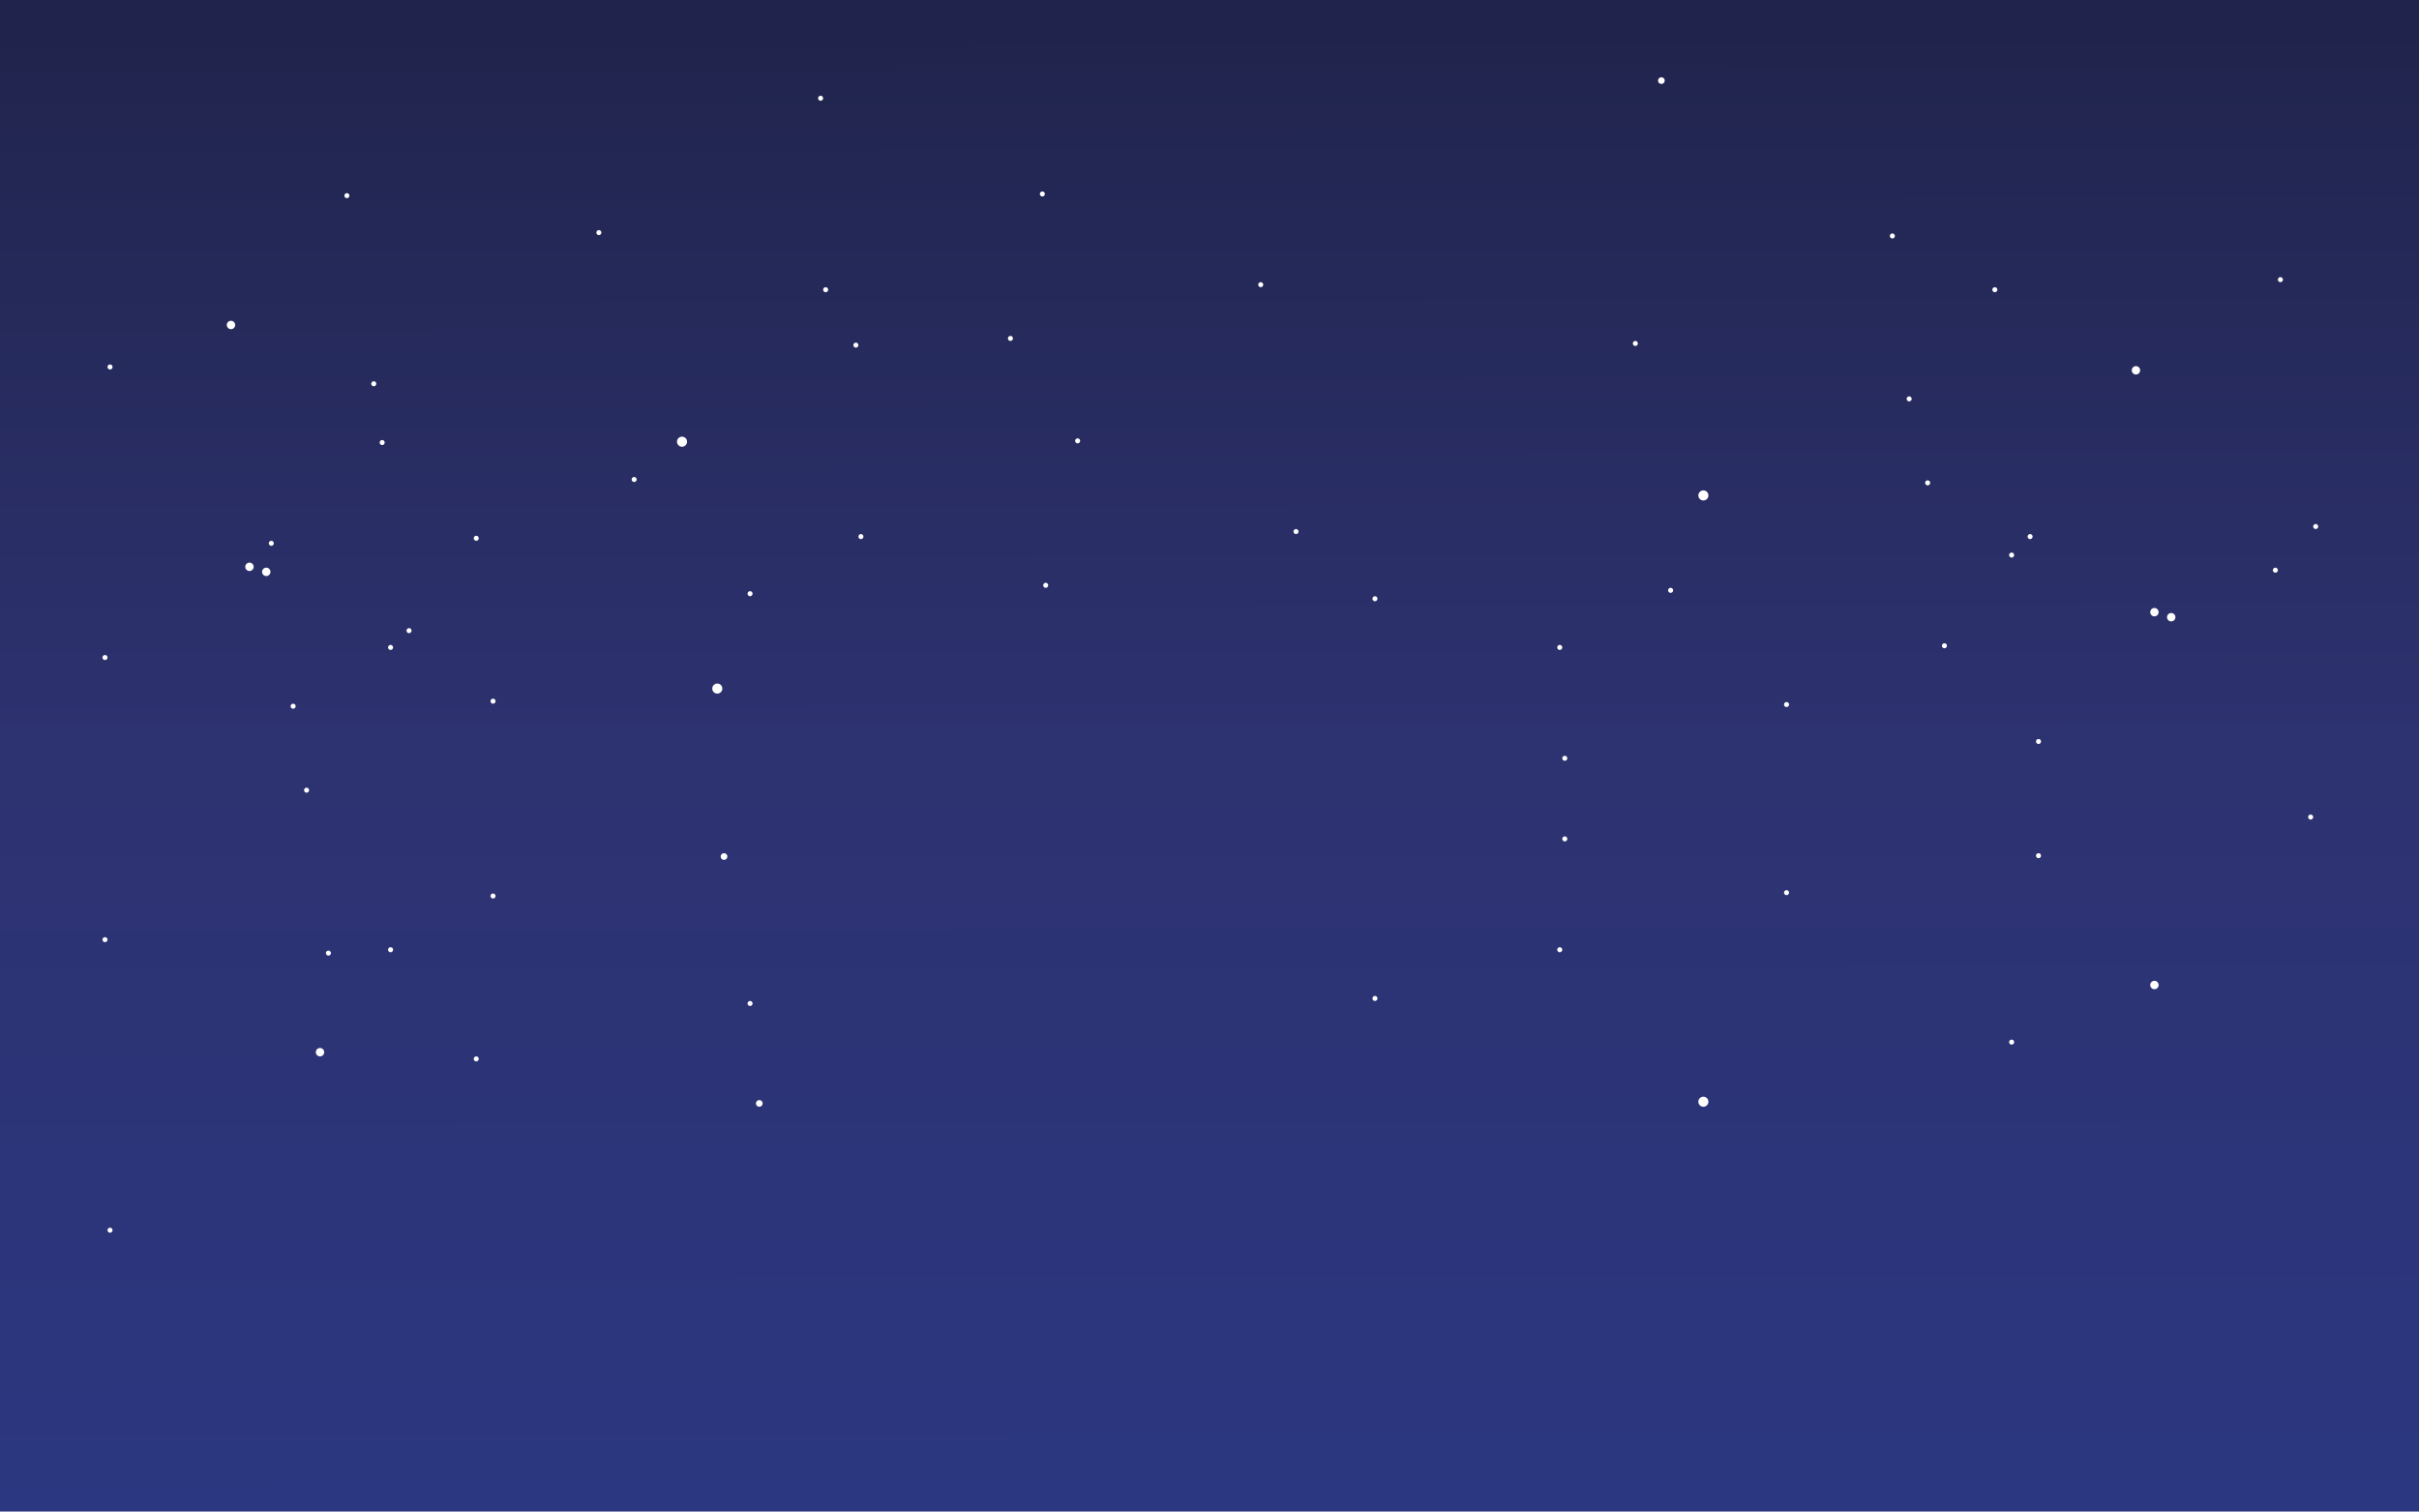
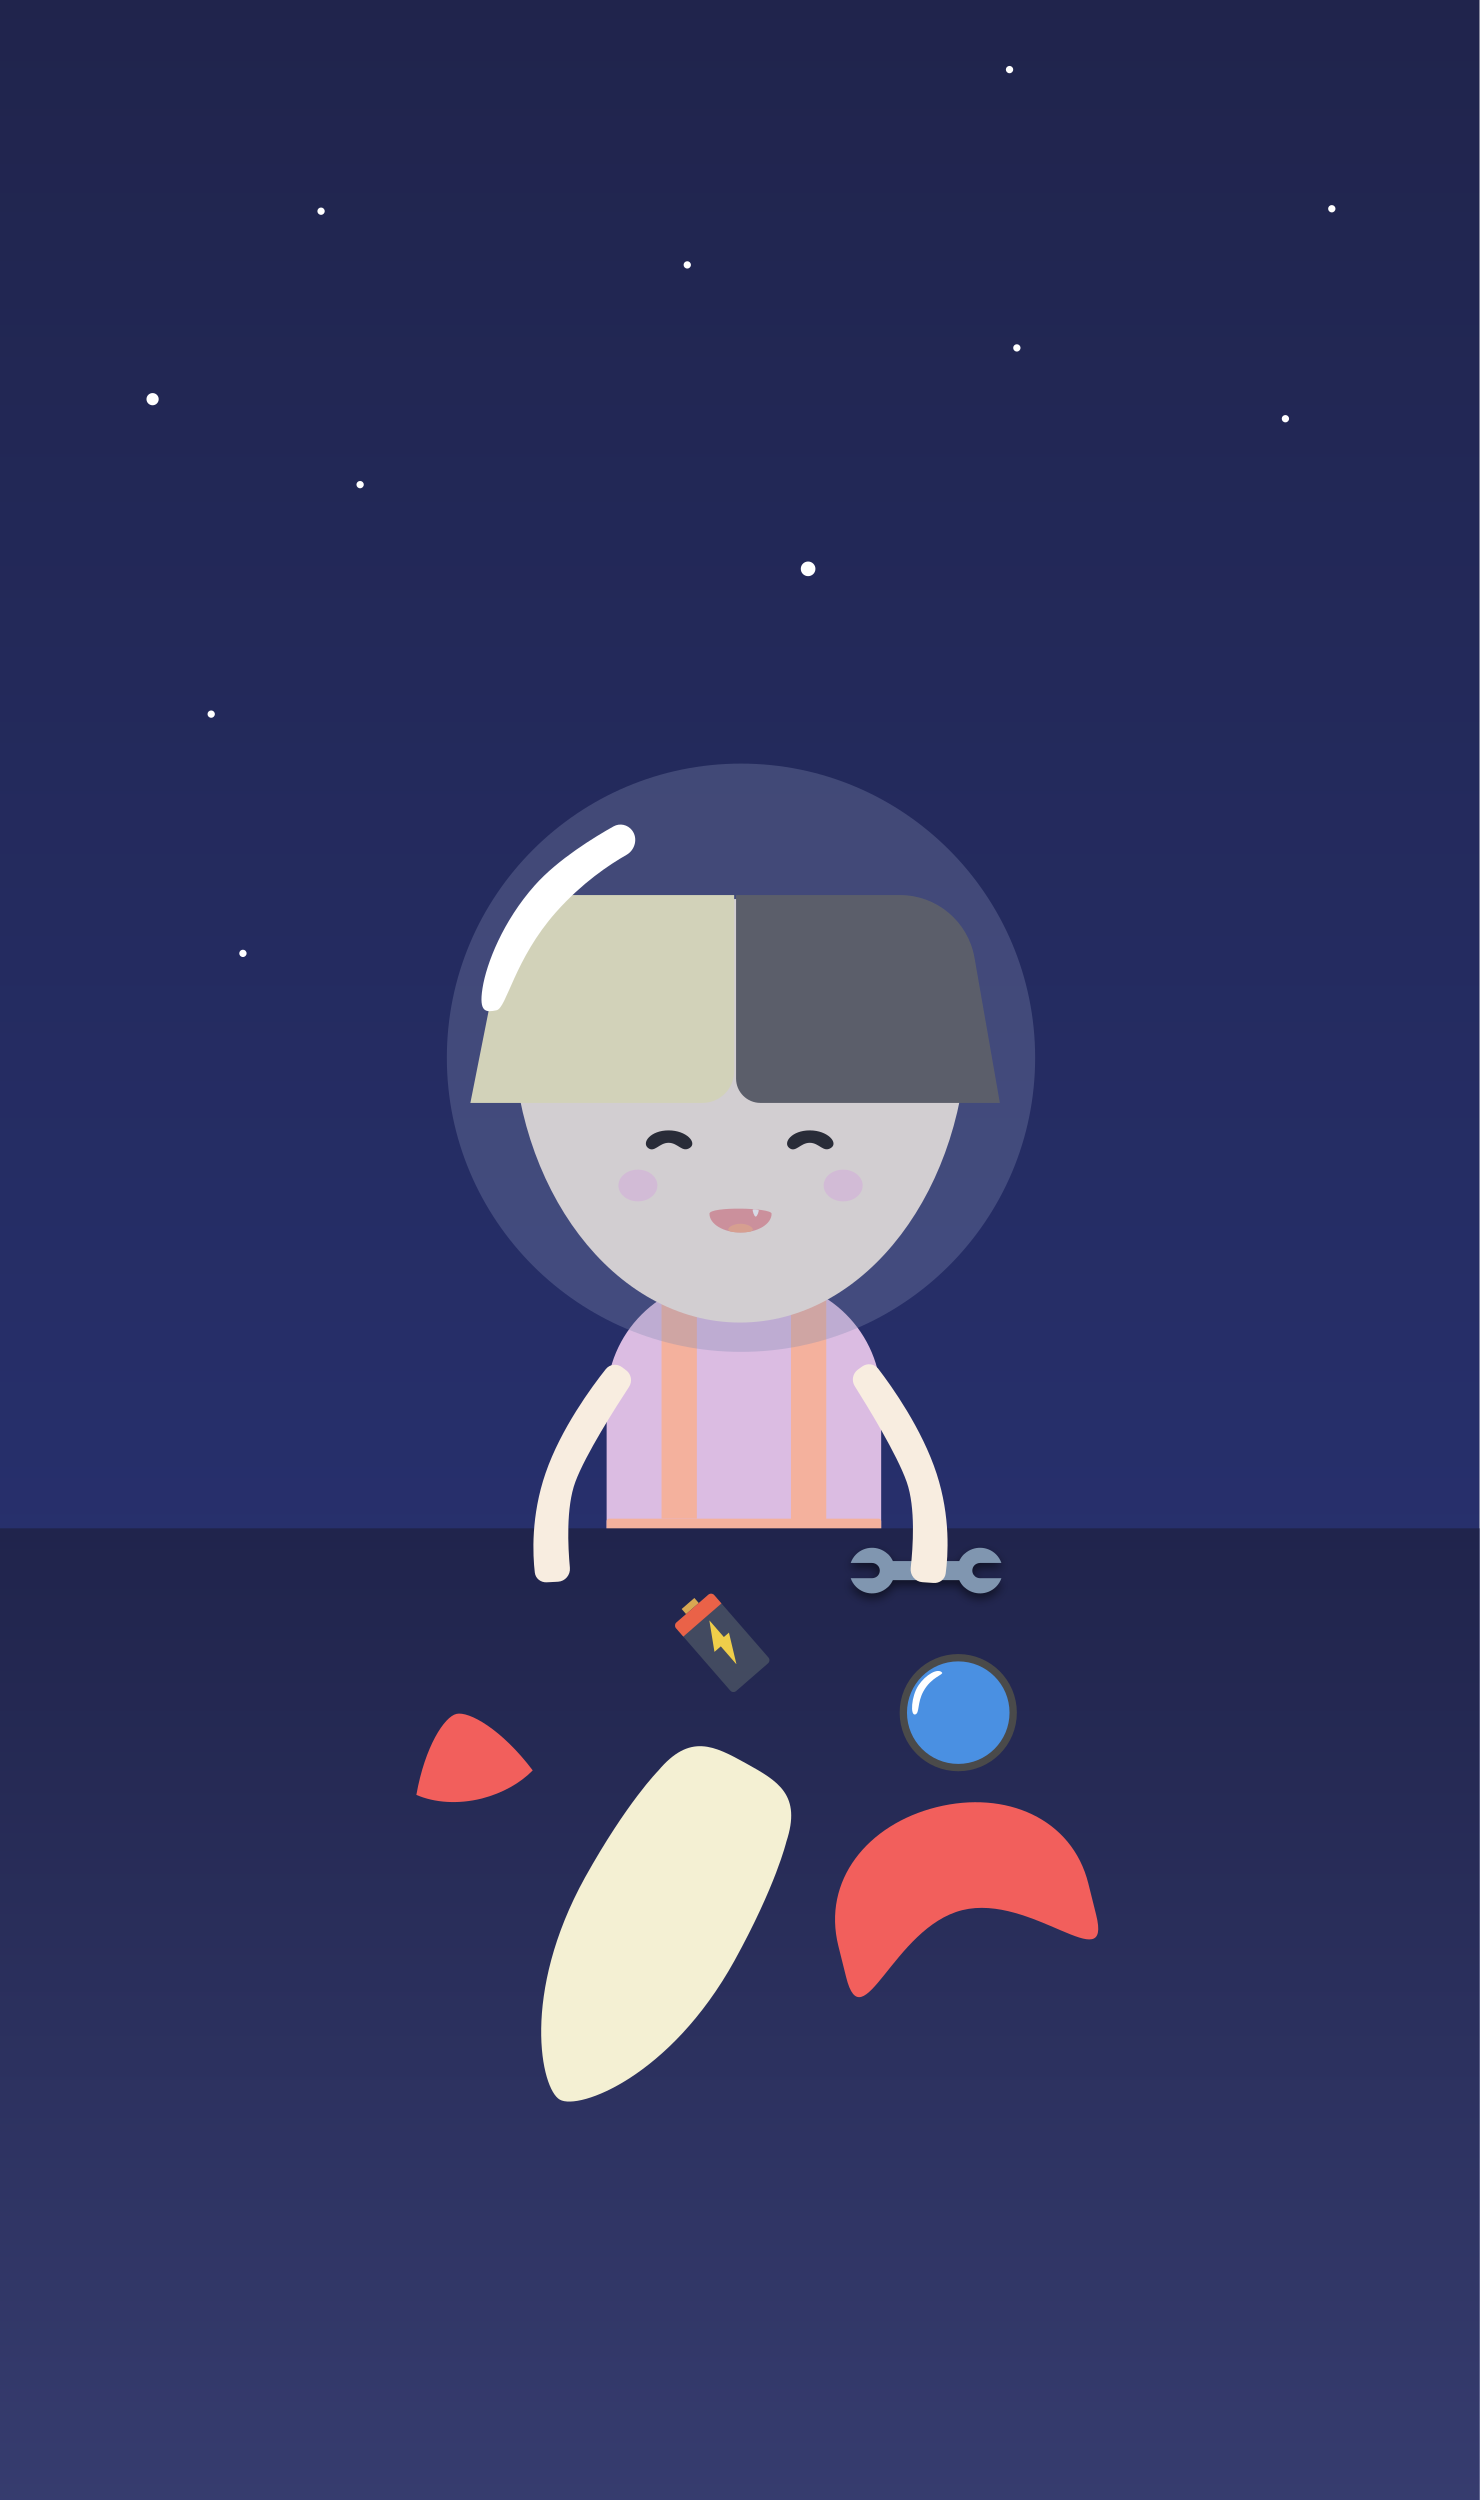
- <svg xmlns="http://www.w3.org/2000/svg" width="1440px" height="900px" version="1.1">
+ <svg xmlns="http://www.w3.org/2000/svg" width="606" height="1024" viewBox="0 0 606 1024" fill="none">
+   <rect y="-2" width="606" height="1028" fill="url(#paint0_linear)" />
+   <path fill-rule="evenodd" clip-rule="evenodd" d="M99.5 392C100.328 392 101 391.328 101 390.5C101 389.672 100.328 389 99.5 389C98.672 389 98 389.672 98 390.5C98 391.328 98.672 392 99.5 392Z" fill="white" />
+   <path fill-rule="evenodd" clip-rule="evenodd" d="M86.5 294C87.328 294 88 293.328 88 292.5C88 291.672 87.328 291 86.5 291C85.672 291 85 291.672 85 292.5C85 293.328 85.672 294 86.5 294Z" fill="white" />
+   <path fill-rule="evenodd" clip-rule="evenodd" d="M147.5 200C148.328 200 149 199.328 149 198.5C149 197.672 148.328 197 147.5 197C146.672 197 146 197.672 146 198.5C146 199.328 146.672 200 147.5 200Z" fill="white" />
+   <path fill-rule="evenodd" clip-rule="evenodd" d="M281.5 110C282.328 110 283 109.328 283 108.5C283 107.672 282.328 107 281.5 107C280.672 107 280 107.672 280 108.5C280 109.328 280.672 110 281.5 110Z" fill="white" />
+   <path fill-rule="evenodd" clip-rule="evenodd" d="M131.5 88C132.328 88 133 87.328 133 86.5C133 85.672 132.328 85 131.5 85C130.672 85 130 85.672 130 86.5C130 87.328 130.672 88 131.5 88Z" fill="white" />
+   <path fill-rule="evenodd" clip-rule="evenodd" d="M62.5 166C63.881 166 65 164.881 65 163.5C65 162.119 63.881 161 62.5 161C61.119 161 60 162.119 60 163.5C60 164.881 61.119 166 62.5 166Z" fill="white" />
+   <path fill-rule="evenodd" clip-rule="evenodd" d="M416.5 144C417.328 144 418 143.328 418 142.5C418 141.672 417.328 141 416.5 141C415.672 141 415 141.672 415 142.5C415 143.328 415.672 144 416.5 144Z" fill="white" />
+   <path fill-rule="evenodd" clip-rule="evenodd" d="M526.5 173C527.328 173 528 172.328 528 171.5C528 170.672 527.328 170 526.5 170C525.672 170 525 170.672 525 171.5C525 172.328 525.672 173 526.5 173Z" fill="white" />
+   <path fill-rule="evenodd" clip-rule="evenodd" d="M545.5 87C546.328 87 547 86.328 547 85.5C547 84.672 546.328 84 545.5 84C544.672 84 544 84.672 544 85.5C544 86.328 544.672 87 545.5 87Z" fill="white" />
+   <path fill-rule="evenodd" clip-rule="evenodd" d="M413.5 30C414.328 30 415 29.328 415 28.5C415 27.672 414.328 27 413.5 27C412.672 27 412 27.672 412 28.5C412 29.328 412.672 30 413.5 30Z" fill="white" />
+   <path fill-rule="evenodd" clip-rule="evenodd" d="M331 236C332.657 236 334 234.657 334 233C334 231.343 332.657 230 331 230C329.343 230 328 231.343 328 233C328 234.657 329.343 236 331 236Z" fill="white" />
+   <path fill-rule="evenodd" clip-rule="evenodd" d="M248.477 573.048C248.477 545.986 270.415 524.048 297.477 524.048H304.702H311.927C338.989 524.048 360.927 545.986 360.927 573.048V649.595C360.927 655.67 356.002 660.595 349.927 660.595H304.702H259.477C253.402 660.595 248.477 655.67 248.477 649.595V573.048Z" fill="#DBBCE2" />
+   <path d="M248.477 623.04C248.477 622.488 248.925 622.04 249.477 622.04H359.927C360.479 622.04 360.927 622.488 360.927 623.04V637.701C360.927 651.232 349.958 662.201 336.427 662.201H272.977C259.446 662.201 248.477 651.232 248.477 637.701V623.04Z" fill="#F4B19D" />
+   <rect x="270.967" y="532.08" width="14.458" height="89.96" fill="#F4B19D" />
+   <rect x="323.979" y="530.474" width="14.458" height="94.779" fill="#F4B19D" />
+   <path fill-rule="evenodd" clip-rule="evenodd" d="M303.095 541.719C354.553 541.719 396.268 486.794 396.268 419.04C396.268 351.286 209.923 351.286 209.923 419.04C209.923 486.794 251.637 541.719 303.095 541.719Z" fill="#F8EDE0" />
+   <path fill-rule="evenodd" clip-rule="evenodd" d="M303.324 504.831C310.354 504.831 316.053 501.385 316.053 497.135C316.053 494.607 290.595 494.123 290.595 497.135C290.595 501.385 296.294 504.831 303.324 504.831Z" fill="#EE9393" />
+   <path fill-rule="evenodd" clip-rule="evenodd" d="M303.324 504.813C306.104 504.813 308.357 504.552 308.357 503.571C308.357 502.59 306.104 501.261 303.324 501.261C300.545 501.261 298.292 502.59 298.292 503.571C298.292 504.552 300.545 504.813 303.324 504.813Z" fill="#FDA981" />
+   <path fill-rule="evenodd" clip-rule="evenodd" d="M309.531 498.322C310.185 498.322 310.986 495.922 310.706 495.623C310.506 495.411 308.551 495.178 308.338 495.465C308.117 495.761 308.877 498.322 309.531 498.322Z" fill="white" />
+   <path fill-rule="evenodd" clip-rule="evenodd" d="M261.289 492.093C265.703 492.093 269.281 489.178 269.281 485.581C269.281 481.984 265.703 479.068 261.289 479.068C256.875 479.068 253.296 481.984 253.296 485.581C253.296 489.178 256.875 492.093 261.289 492.093Z" fill="#FBA5F6" fill-opacity="0.356" />
+   <path fill-rule="evenodd" clip-rule="evenodd" d="M345.36 492.093C349.774 492.093 353.352 489.178 353.352 485.581C353.352 481.984 349.774 479.068 345.36 479.068C340.946 479.068 337.367 481.984 337.367 485.581C337.367 489.178 340.946 492.093 345.36 492.093Z" fill="#FBA5F6" fill-opacity="0.356" />
+   <path fill-rule="evenodd" clip-rule="evenodd" d="M331.68 468.091C335.601 468.091 337.223 472.25 340.38 470.183C343.538 468.117 339.09 463.004 331.68 463.004C324.27 463.004 320.566 468.031 323.24 470.183C325.913 472.336 327.76 468.091 331.68 468.091Z" fill="black" />
+   <path fill-rule="evenodd" clip-rule="evenodd" d="M273.849 468.091C277.769 468.091 279.391 472.25 282.549 470.183C285.706 468.117 281.259 463.004 273.849 463.004C266.439 463.004 262.734 468.031 265.408 470.183C268.082 472.336 269.929 468.091 273.849 468.091Z" fill="black" />
+   <path fill-rule="evenodd" clip-rule="evenodd" d="M204.599 391.589C207.477 377.075 220.211 366.618 235.007 366.618H300.713V438.759C300.713 445.939 294.893 451.759 287.713 451.759H192.667L204.599 391.589Z" fill="#F8F3BD" />
+   <path fill-rule="evenodd" clip-rule="evenodd" d="M399.145 392.284C396.553 377.446 383.67 366.618 368.608 366.618H301.489V441.759C301.489 447.282 305.966 451.759 311.489 451.759H409.535L399.145 392.284Z" fill="#4A4A4A" />
+   <rect x="270.967" y="654.169" width="12.851" height="57.831" rx="4" fill="#F8EDE0" />
+   <rect x="327.192" y="654.169" width="12.851" height="57.831" rx="4" fill="#F8EDE0" />
+   <path fill-rule="evenodd" clip-rule="evenodd" d="M303.511 553.736C370.051 553.736 423.993 499.795 423.993 433.254C423.993 366.714 370.051 312.772 303.511 312.772C236.97 312.772 183.029 366.714 183.029 433.254C183.029 499.795 236.97 553.736 303.511 553.736Z" fill="#808CB1" fill-opacity="0.32" />
+   <path fill-rule="evenodd" clip-rule="evenodd" d="M251.325 338.479C253.9 337.039 257.091 337.767 258.892 340.104C261.373 343.323 260.165 348.135 256.632 350.143C249.573 354.155 238.359 361.658 227.807 373.542C210.673 392.838 207.518 412.972 203.363 413.814C199.209 414.657 196.022 414.973 197.64 404.759C199.258 394.546 206.061 377.255 219.044 362.634C228.543 351.936 243.814 342.677 251.325 338.479Z" fill="white" />
+   <rect y="626" width="606" height="400" fill="url(#paint1_linear)" />
+   <path d="M314.575 681.303L301.525 692.647C300.816 693.263 299.743 693.188 299.128 692.48L276.925 666.938C276.309 666.23 276.384 665.157 277.092 664.541L290.142 653.197C290.85 652.581 291.924 652.656 292.539 653.365L314.742 678.906C315.358 679.614 315.283 680.688 314.575 681.303Z" fill="#424A60" />
+   <rect x="279.205" y="659.049" width="6.897" height="2.759" transform="rotate(-41 279.205 659.049)" fill="#D8A852" />
+   <path d="M298.572 668.714L296.49 670.524L290.639 663.793C290.619 663.757 290.564 663.774 290.566 663.814L292.642 676.61L295.245 674.347L301.548 681.596C301.567 681.634 301.623 681.62 301.622 681.578L298.572 668.714Z" fill="#EFCE4A" />
+   <path d="M290.142 653.197L277.092 664.541C276.384 665.157 276.309 666.23 276.925 666.938L279.882 670.34L295.497 656.767L292.539 653.365C291.924 652.656 290.85 652.581 290.142 653.197Z" fill="#EA6248" />
+   <path fill-rule="evenodd" clip-rule="evenodd" d="M392.5 724C404.926 724 415 713.926 415 701.5C415 689.074 404.926 679 392.5 679C380.074 679 370 689.074 370 701.5C370 713.926 380.074 724 392.5 724Z" fill="#4A90E2" stroke="#4A4A4A" stroke-width="3" />
+   <path fill-rule="evenodd" clip-rule="evenodd" d="M374.94 702.225C376.703 701.626 375.648 697.518 378.215 692.8C381.436 686.88 386.596 685.959 385.869 685.083C384.189 683.058 379.127 685.938 376.189 690.346C373.25 694.754 372.719 702.979 374.94 702.225Z" fill="white" />
+   <path d="M445.796 771.536L448.972 784.274C455.654 811.074 422.41 775.346 394.121 782.4C365.832 789.453 353.294 836.771 346.571 809.806L343.395 797.068C336.713 770.268 355.315 747.268 383.604 740.215C411.892 733.162 439.114 744.737 445.796 771.536Z" fill="#F25F5C" />
+   <path d="M239.602 769.039C256.828 738.138 269.583 725.325 269.583 725.325C282.568 709.812 292.459 715.003 305.582 722.277C318.704 729.55 328.463 735.155 322.073 754.421C322.073 754.421 317.884 772.177 300.807 803.16C274.439 850.729 237.109 864.443 229.322 860.029C221.568 855.731 213.267 816.724 239.602 769.039Z" fill="#F4F0D3" />
+   <path d="M170.541 735.187C178.024 738.417 187.596 739.105 197.357 736.672C205.856 734.465 213.095 730.376 218.205 725.148C205.355 708.145 192.024 700.838 186.958 702.013C182.057 703.147 174.09 715.237 170.541 735.187Z" fill="#F25F5C" />
+   <g filter="url(#filter0_d)">
+     <path d="M395.248 636.291L394.758 636.692C393.95 637.5 393.35 638.432 392.899 639.411L365.721 639.409C365.271 638.429 364.67 637.498 363.863 636.69L363.373 636.289C359.694 633.077 354.125 633.186 350.621 636.69C349.601 637.71 348.895 638.915 348.445 640.19L357.242 640.19C357.705 640.19 358.138 640.305 358.533 640.488C359.603 640.981 360.36 642.051 360.362 643.311C360.362 644.172 360.014 644.953 359.449 645.518C359.188 645.778 358.873 645.979 358.533 646.134C358.133 646.313 357.705 646.432 357.239 646.43L348.445 646.432C348.895 647.707 349.601 648.912 350.621 649.932C354.125 653.437 359.694 653.545 363.373 650.334L363.863 649.932C364.67 649.124 365.271 648.193 365.723 647.215L392.897 647.217C393.352 648.193 393.952 649.124 394.76 649.932L395.252 650.331C398.929 653.549 404.497 653.437 408.002 649.932C409.021 648.912 409.734 647.71 410.178 646.432L401.381 646.432C400.922 646.432 400.485 646.317 400.088 646.14C399.017 645.648 398.258 644.576 398.26 643.311C398.256 642.455 398.609 641.669 399.174 641.104C399.434 640.844 399.745 640.643 400.092 640.486C400.489 640.305 400.92 640.184 401.381 640.191H410.178C409.727 638.911 409.021 637.71 408.002 636.69C404.495 633.188 398.927 633.08 395.248 636.291Z" fill="#8096B0" />
+   </g>
+   <path fill-rule="evenodd" clip-rule="evenodd" d="M248.132 560.794C249.765 558.739 252.708 558.432 254.803 560.014L256.469 561.272C258.594 562.877 259.1 565.856 257.639 568.082C252.195 576.375 239.828 595.771 235.664 606.982C231.797 617.394 232.638 633.717 233.427 642.146C233.701 645.075 231.509 647.721 228.571 647.875L223.959 648.116C221.507 648.245 219.35 646.578 219.063 644.14C218.205 636.848 217.424 620.935 223.463 603.398C229.731 585.193 242.39 568.02 248.132 560.794Z" fill="#F8EDE0" />
+   <path fill-rule="evenodd" clip-rule="evenodd" d="M359.74 560.654C358.143 558.57 355.206 558.212 353.084 559.757L351.396 560.986C349.243 562.553 348.686 565.523 350.108 567.774C355.406 576.161 367.432 595.77 371.4 607.052C375.085 617.53 373.96 633.836 373.024 642.25C372.698 645.174 374.844 647.857 377.779 648.062L382.386 648.384C384.835 648.556 387.021 646.927 387.35 644.494C388.335 637.218 389.394 621.322 383.662 603.681C377.713 585.37 365.356 567.979 359.74 560.654Z" fill="#F8EDE0" />
  <defs>
-     <linearGradient x1="50%" y1="100%" x2="49.813%" y2="0%" id="linearGradient-1">
-       <stop stop-color="#2B3780" offset="0%" />
-       <stop stop-color="#2D3270" offset="51.377%" />
-       <stop stop-color="#20244C" offset="98.666%" />
+     <filter id="filter0_d" x="344.445" y="631.967" width="69.733" height="26.689" filterUnits="userSpaceOnUse" color-interpolation-filters="sRGB">
+       <feFlood flood-opacity="0" result="BackgroundImageFix" />
+       <feColorMatrix in="SourceAlpha" type="matrix" values="0 0 0 0 0 0 0 0 0 0 0 0 0 0 0 0 0 0 127 0" />
+       <feOffset dy="2" />
+       <feGaussianBlur stdDeviation="2" />
+       <feColorMatrix type="matrix" values="0 0 0 0 0 0 0 0 0 0 0 0 0 0 0 0 0 0 0.5 0" />
+       <feBlend mode="normal" in2="BackgroundImageFix" result="effect1_dropShadow" />
+       <feBlend mode="normal" in="SourceGraphic" in2="effect1_dropShadow" result="shape" />
+     </filter>
+     <linearGradient id="paint0_linear" x1="606" y1="1026" x2="606" y2="-2" gradientUnits="userSpaceOnUse">
+       <stop stop-color="#2B3780" />
+       <stop offset="1" stop-color="#20244C" />
+     </linearGradient>
+     <linearGradient id="paint1_linear" x1="782.308" y1="1258.75" x2="782.308" y2="626" gradientUnits="userSpaceOnUse">
+       <stop stop-color="#434A83" />
+       <stop offset="1" stop-color="#20244C" />
    </linearGradient>
  </defs>
-   <g id="Page-1" stroke="none" stroke-width="1" fill="none" fill-rule="evenodd">
-     <g id="Artboard">
-       <g id="Group">
-         <polygon id="Rectangle-27" fill="url(#linearGradient-1)" points="7.27595761e-12 0 1440 0 1440 900 7.27595761e-12 900" />
-         <g id="Group-5" transform="translate(156, 204)" fill="#FFFFFF">
-           <circle id="Oval-2" cx="39.5" cy="363.5" r="1.5" />
-           <circle id="Oval-2-Copy" cx="26.5" cy="266.5" r="1.5" />
-           <circle id="Oval-2-Copy-2" cx="87.5" cy="171.5" r="1.5" />
-           <circle id="Oval-2-Copy-4" cx="221.5" cy="81.5" r="1.5" />
-           <circle id="Oval-2-Copy-5" cx="71.5" cy="59.5" r="1.5" />
-           <circle id="Oval-2-Copy-6" cx="2.5" cy="136.5" r="2.5" />
-           <circle id="Oval-2-Copy-7" cx="356.5" cy="115.5" r="1.5" />
-           <circle id="Oval-2-Copy-13" cx="991.5" cy="83.5" r="1.5" />
-           <circle id="Oval-2-Copy-14" cx="1001.5" cy="180.5" r="1.5" />
-           <circle id="Oval-2-Copy-15" cx="1052.5" cy="115.5" r="1.5" />
-           <circle id="Oval-2-Copy-16" cx="1136.5" cy="163.5" r="2.5" />
-           <circle id="Oval-2-Copy-18" cx="1222.5" cy="109.5" r="1.5" />
-           <circle id="Oval-2-Copy-19" cx="1219.5" cy="282.5" r="1.5" />
-           <circle id="Oval-2-Copy-17" cx="296" cy="453" r="2" />
-           <circle id="Oval-2-Copy-8" cx="466.5" cy="144.5" r="1.5" />
-           <circle id="Oval-2-Copy-9" cx="485.5" cy="58.5" r="1.5" />
-           <circle id="Oval-2-Copy-10" cx="615.5" cy="112.5" r="1.5" />
-           <circle id="Oval-2-Copy-11" cx="353.5" cy="1.5" r="1.5" />
-           <circle id="Oval-2-Copy-12" cx="838.5" cy="147.5" r="1.5" />
-           <circle id="Oval-2-Copy-3" cx="271" cy="206" r="3" />
-         </g>
-         <g id="Group-5-Copy" transform="translate(135, 57)" fill="#FFFFFF">
-           <circle id="Oval-2" cx="39.5" cy="363.5" r="1.5" />
-           <circle id="Oval-2-Copy" cx="26.5" cy="266.5" r="1.5" />
-           <circle id="Oval-2-Copy-2" cx="87.5" cy="171.5" r="1.5" />
-           <circle id="Oval-2-Copy-4" cx="221.5" cy="81.5" r="1.5" />
-           <circle id="Oval-2-Copy-5" cx="71.5" cy="59.5" r="1.5" />
-           <circle id="Oval-2-Copy-6" cx="2.5" cy="136.5" r="2.5" />
-           <circle id="Oval-2-Copy-7" cx="356.5" cy="115.5" r="1.5" />
-           <circle id="Oval-2-Copy-13" cx="991.5" cy="83.5" r="1.5" />
-           <circle id="Oval-2-Copy-14" cx="1001.5" cy="180.5" r="1.5" />
-           <circle id="Oval-2-Copy-15" cx="1052.5" cy="115.5" r="1.5" />
-           <circle id="Oval-2-Copy-16" cx="1136.5" cy="163.5" r="2.5" />
-           <circle id="Oval-2-Copy-18" cx="1222.5" cy="109.5" r="1.5" />
-           <circle id="Oval-2-Copy-19" cx="1219.5" cy="282.5" r="1.5" />
-           <circle id="Oval-2-Copy-17" cx="296" cy="453" r="2" />
-           <circle id="Oval-2-Copy-8" cx="466.5" cy="144.5" r="1.5" />
-           <circle id="Oval-2-Copy-9" cx="485.5" cy="58.5" r="1.5" />
-           <circle id="Oval-2-Copy-10" cx="615.5" cy="112.5" r="1.5" />
-           <circle id="Oval-2-Copy-11" cx="353.5" cy="1.5" r="1.5" />
-           <circle id="Oval-2-Copy-12" cx="838.5" cy="147.5" r="1.5" />
-           <circle id="Oval-2-Copy-3" cx="271" cy="206" r="3" />
-         </g>
-         <g id="Group-5" transform="translate(673, 677.5) scale(-1, 1) translate(-673, -677.5) translate(61, 450)" fill="#FFFFFF">
-           <circle id="Oval-2-Copy-2" cx="87.5" cy="170.5" r="1.5" />
-           <circle id="Oval-2-Copy-4" cx="221.5" cy="81.5" r="1.5" />
-           <circle id="Oval-2-Copy-5" cx="71.5" cy="59.5" r="1.5" />
-           <circle id="Oval-2-Copy-6" cx="2.5" cy="136.5" r="2.5" />
-           <circle id="Oval-2-Copy-7" cx="356.5" cy="115.5" r="1.5" />
-           <circle id="Oval-2-Copy-13" cx="991.5" cy="83.5" r="1.5" />
-           <circle id="Oval-2-Copy-14" cx="1001.5" cy="180.5" r="1.5" />
-           <circle id="Oval-2-Copy-15" cx="1052.5" cy="115.5" r="1.5" />
-           <circle id="Oval-2-Copy-16" cx="1094.5" cy="176.5" r="2.5" />
-           <circle id="Oval-2-Copy-18" cx="1222.5" cy="109.5" r="1.5" />
-           <circle id="Oval-2-Copy-19" cx="1219.5" cy="282.5" r="1.5" />
-           <circle id="Oval-2-Copy-8" cx="466.5" cy="144.5" r="1.5" />
-           <circle id="Oval-2-Copy-11" cx="353.5" cy="1.5" r="1.5" />
-           <circle id="Oval-2-Copy-12" cx="838.5" cy="147.5" r="1.5" />
-           <circle id="Oval-2-Copy-3" cx="271" cy="206" r="3" />
-         </g>
-         <g id="Group-5" transform="translate(673, 273.5) scale(-1, -1) translate(-673, -273.5) translate(61, 46)" fill="#FFFFFF">
-           <circle id="Oval-2-Copy-2" cx="87.5" cy="170.5" r="1.5" />
-           <circle id="Oval-2-Copy-4" cx="221.5" cy="81.5" r="1.5" />
-           <circle id="Oval-2-Copy-5" cx="71.5" cy="59.5" r="1.5" />
-           <circle id="Oval-2-Copy-6" cx="2.5" cy="136.5" r="2.5" />
-           <circle id="Oval-2-Copy-7" cx="356.5" cy="115.5" r="1.5" />
-           <circle id="Oval-2-Copy-13" cx="991.5" cy="83.5" r="1.5" />
-           <circle id="Oval-2-Copy-14" cx="1001.5" cy="180.5" r="1.5" />
-           <circle id="Oval-2-Copy-15" cx="1052.5" cy="115.5" r="1.5" />
-           <circle id="Oval-2-Copy-16" cx="1136.5" cy="163.5" r="2.5" />
-           <circle id="Oval-2-Copy-18" cx="1222.5" cy="109.5" r="1.5" />
-           <circle id="Oval-2-Copy-19" cx="1219.5" cy="282.5" r="1.5" />
-           <circle id="Oval-2-Copy-17" cx="296" cy="453" r="2" />
-           <circle id="Oval-2-Copy-8" cx="466.5" cy="144.5" r="1.5" />
-           <circle id="Oval-2-Copy-11" cx="353.5" cy="1.5" r="1.5" />
-           <circle id="Oval-2-Copy-12" cx="838.5" cy="147.5" r="1.5" />
-           <circle id="Oval-2-Copy-3" cx="271" cy="206" r="3" />
-         </g>
-       </g>
-     </g>
-   </g>
</svg>
